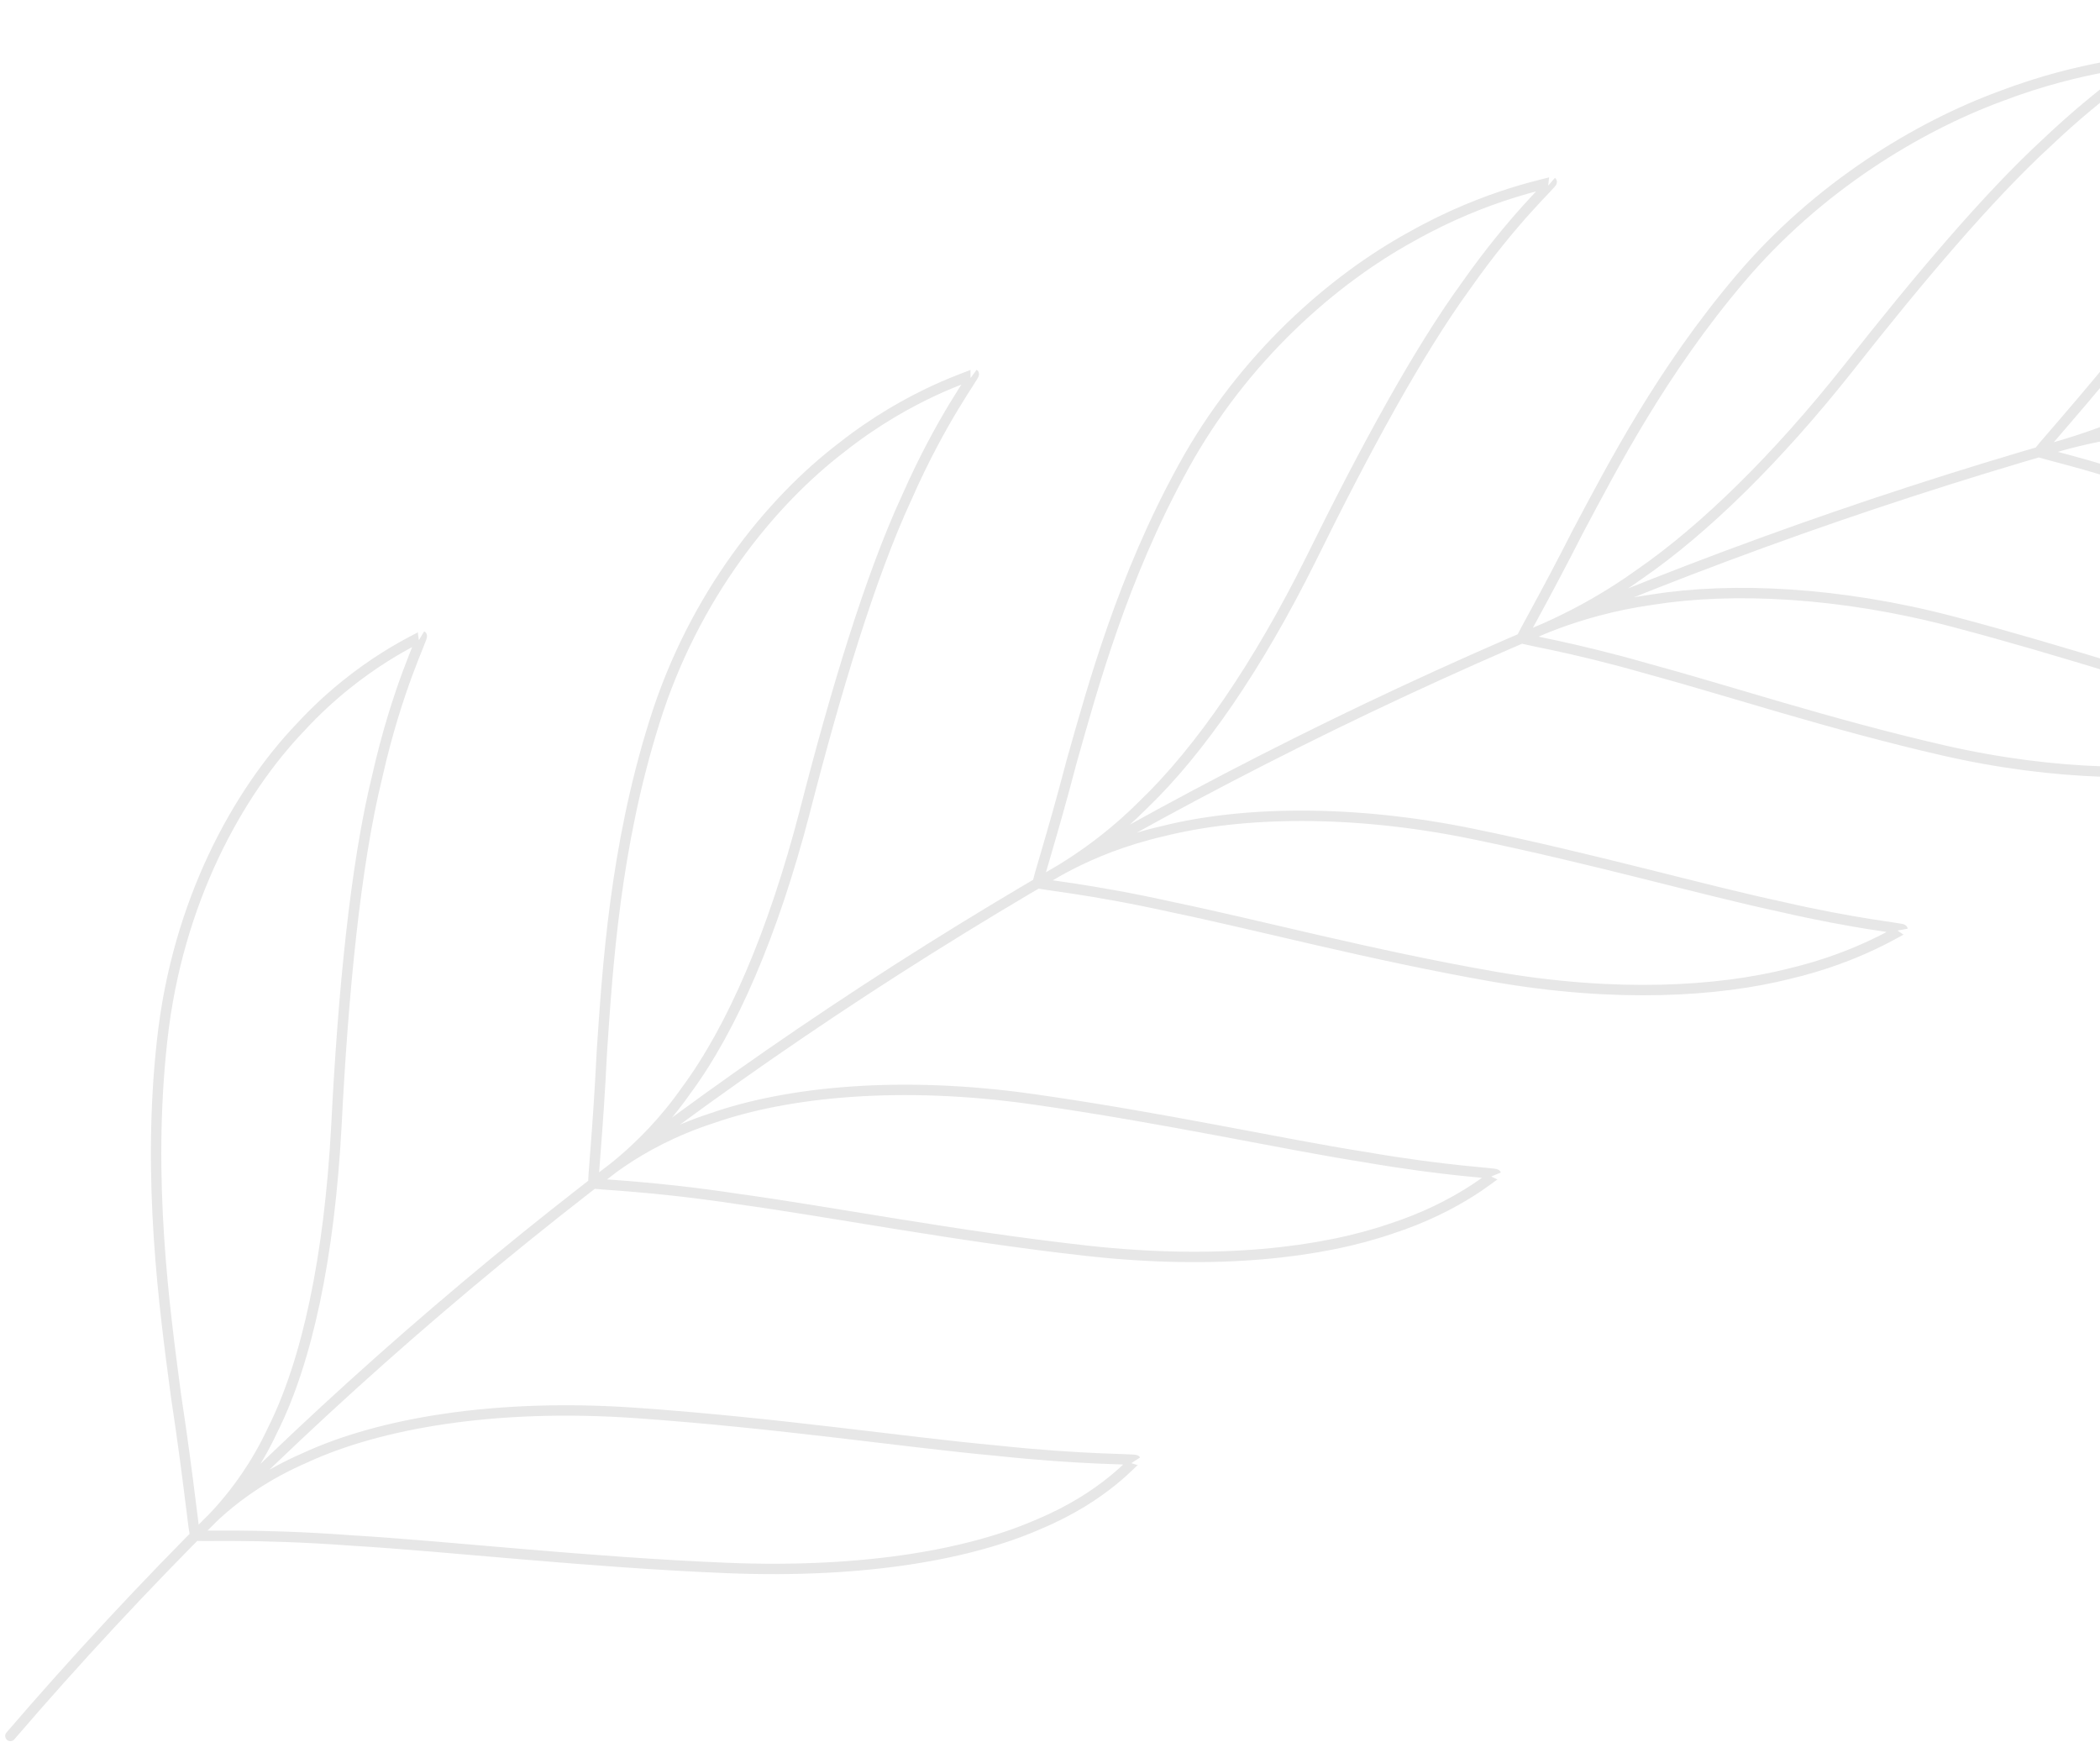
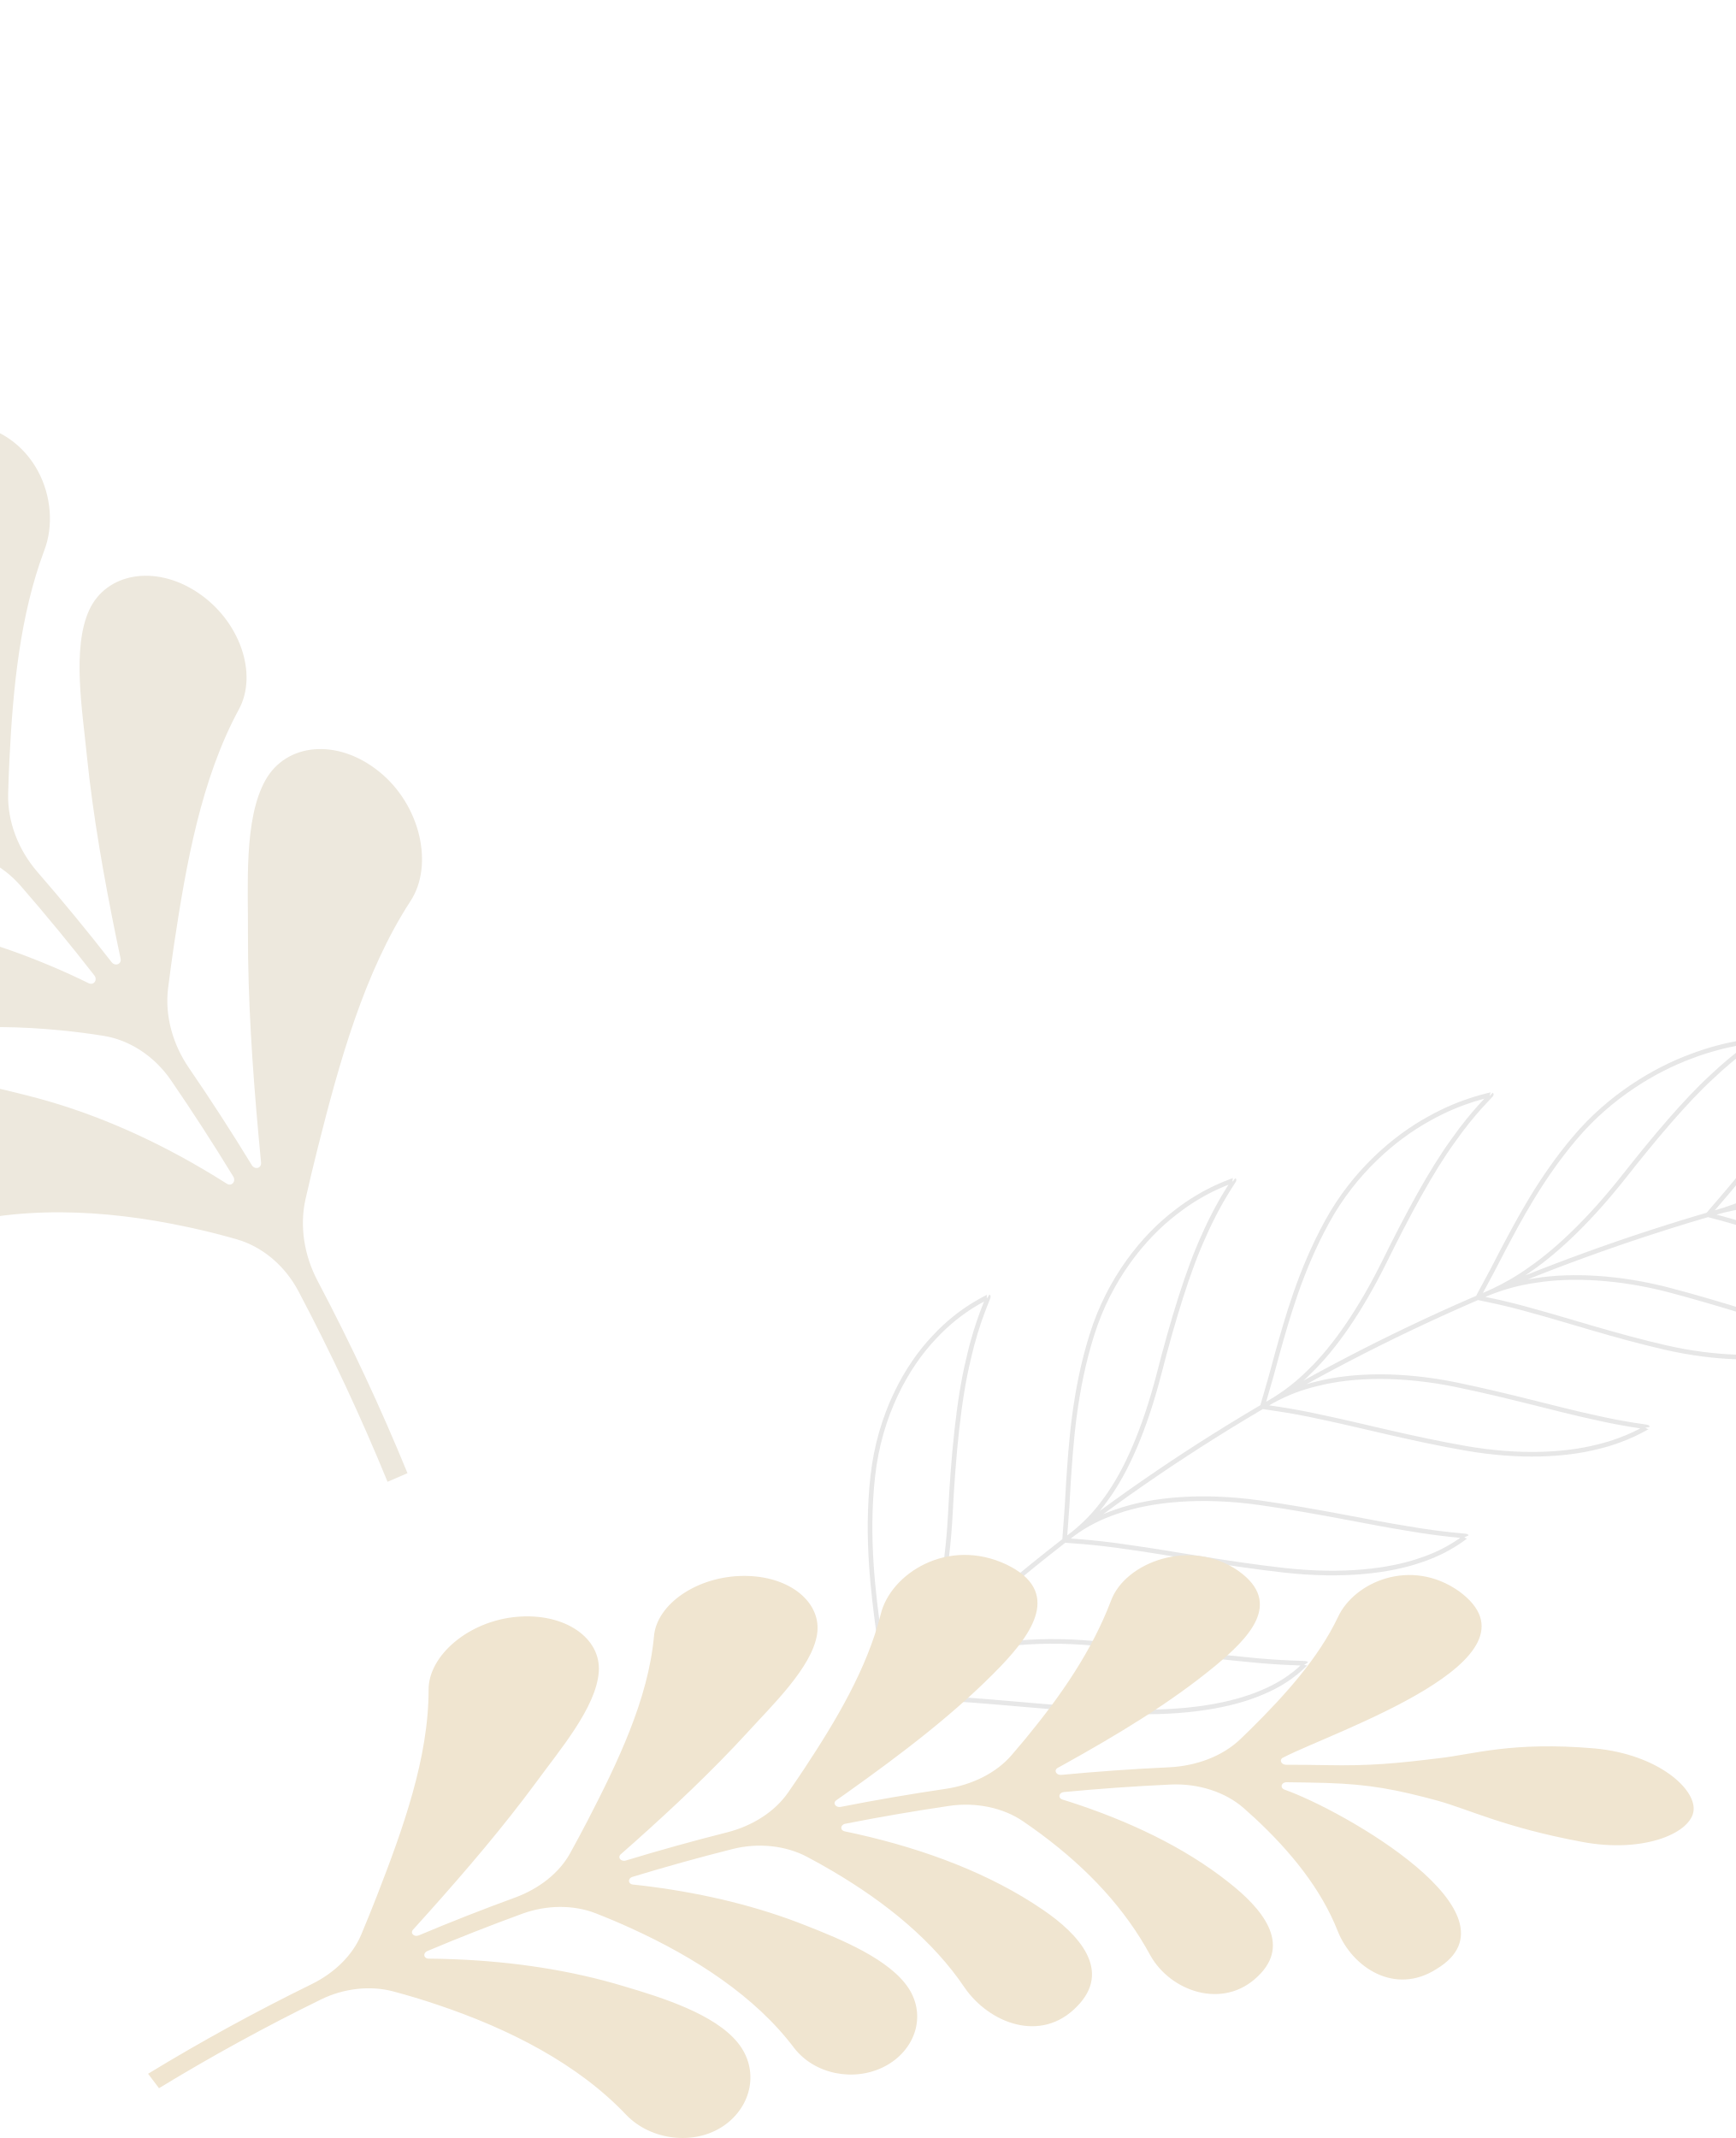
- <svg xmlns="http://www.w3.org/2000/svg" width="202" height="168" viewBox="0 0 202 168" fill="none">
-   <path d="M57.101 113.822C57.143 113.98 60.957 110.028 68.425 107.595C75.83 104.989 86.75 103.956 99.326 105.742C111.916 107.525 123.321 110.064 131.271 111.31C139.266 112.693 143.85 112.841 143.901 112.976C143.844 112.845 140.422 116.063 133.777 118.213C127.166 120.483 117.207 121.729 104.588 120.33C91.979 118.928 79.787 116.553 71.108 115.364C62.369 114.03 57.153 113.974 57.101 113.822ZM57.101 113.822C56.961 113.755 61.761 110.957 65.99 104.919C70.419 98.94 74.376 89.761 77.399 78.133C80.386 66.495 83.719 55.429 87.22 47.865C90.592 40.206 93.814 36.077 93.667 35.979C93.803 36.085 87.695 37.721 80.953 43.052C74.135 48.264 66.737 57.327 62.958 69.431C59.146 81.524 58.441 93.121 57.898 101.102C57.506 109.173 56.97 113.747 57.101 113.822ZM18.794 147.705C18.872 147.868 22.03 143.408 29.317 140.253C36.5 136.923 47.671 134.977 61.185 135.93C74.713 136.875 87.172 138.758 95.727 139.539C104.364 140.464 109.154 140.335 109.239 140.473C109.148 140.341 106.358 143.938 99.94 146.62C93.587 149.429 83.478 151.39 69.96 150.843C56.451 150.292 43.152 148.753 33.803 148.196C24.358 147.492 18.88 147.859 18.794 147.705ZM18.794 147.705C18.632 147.643 23.068 144.327 26.195 137.628C29.546 130.972 31.685 120.96 32.361 108.261C33.001 95.56 34.178 83.277 36.279 74.727C38.224 66.086 40.74 61.26 40.568 61.167C40.728 61.272 34.791 63.581 28.9 69.968C22.916 76.228 17.056 86.72 15.6 100.058C14.111 113.39 15.806 125.775 16.928 134.249C18.227 142.806 18.641 147.634 18.794 147.705ZM198.236 42.867C120.414 65.254 51.419 108.313 1 167M237.129 44.834C226.986 41.665 216.901 40.537 209.139 41.084C201.408 41.494 196.104 43.586 196.147 43.473C196.111 43.584 200.551 44.5 207.369 46.836C214.217 49.061 223.457 52.626 233.704 55.465C243.959 58.305 253.536 58.836 260.802 58.254C268.027 57.746 273.028 56.139 273 56.234C273.033 56.138 268.932 55.409 262.513 53.345C256.057 51.379 247.28 48.005 237.129 44.834ZM231.755 23.327C223.51 30.136 215.32 35.569 208.412 38.868C201.632 42.245 196.06 43.409 196.147 43.474C196.066 43.408 198.932 40.3 203.337 34.932C207.83 29.651 214.098 22.134 222.913 15.226C231.71 8.295 242.045 4.277 250.332 2.555C258.581 0.75 264.799 1.097 264.719 1C264.807 1.094 260.321 2.79 254.108 6.659C247.818 10.447 239.981 16.498 231.755 23.327ZM187.833 59.799C176.981 56.941 166.63 56.461 158.947 57.683C151.267 58.754 146.377 61.519 146.397 61.387C146.387 61.515 151.067 62.202 158.464 64.326C165.862 66.325 175.982 69.676 186.921 72.186C197.868 74.697 207.542 74.674 214.606 73.506C221.648 72.431 226.183 70.21 226.18 70.322C226.189 70.207 221.96 69.644 215.098 67.716C208.222 65.905 198.696 62.656 187.833 59.799ZM177.79 35.425C170.95 44.067 163.942 50.936 157.724 55.226C151.655 59.594 146.293 61.318 146.395 61.387C146.301 61.314 148.492 57.612 151.764 51.162C155.143 44.803 159.867 35.678 167.369 26.838C174.849 17.979 184.494 12.182 192.463 9.251C200.386 6.224 206.628 5.915 206.533 5.813C206.638 5.911 202.426 8.459 196.905 13.703C191.296 18.855 184.606 26.763 177.79 35.425ZM141.719 80.235C130.045 77.825 119.407 78.058 111.84 79.964C104.244 81.705 99.852 85.09 99.844 84.943C99.862 85.085 104.807 85.491 112.853 87.289C120.871 88.951 131.989 91.917 143.727 93.962C155.475 96.005 165.281 95.396 172.127 93.67C178.978 92.052 182.983 89.294 183.009 89.418C182.989 89.291 178.597 88.917 171.202 87.206C163.819 85.626 153.406 82.643 141.719 80.235ZM126.109 53.772C121.019 64.034 115.431 72.16 110.042 77.347C104.828 82.604 99.723 84.873 99.842 84.942C99.73 84.866 101.14 80.671 103.067 73.311C105.121 66.043 107.98 55.544 113.805 44.962C119.603 34.365 128.268 26.875 135.745 22.776C143.165 18.571 149.373 17.601 149.259 17.495C149.384 17.596 145.594 20.96 141.026 27.476C136.349 33.899 131.169 43.495 126.109 53.772Z" stroke="#E7E7E7" stroke-miterlimit="10" stroke-linecap="round" />
+ <svg xmlns="http://www.w3.org/2000/svg" width="375" height="462" viewBox="0 0 375 462" fill="none">
+   <path d="M230.101 332.822C230.143 332.98 233.957 329.028 241.425 326.595C248.83 323.989 259.75 322.956 272.326 324.742C284.916 326.525 296.321 329.064 304.271 330.31C312.266 331.693 316.85 331.841 316.901 331.976C316.844 331.845 313.422 335.063 306.777 337.213C300.166 339.483 290.207 340.729 277.588 339.33C264.979 337.928 252.787 335.553 244.108 334.364C235.369 333.03 230.153 332.974 230.101 332.822ZM230.101 332.822C229.961 332.755 234.76 329.957 238.99 323.919C243.419 317.94 247.376 308.761 250.399 297.133C253.386 285.495 256.719 274.429 260.22 266.865C263.592 259.206 266.814 255.077 266.667 254.979C266.803 255.085 260.695 256.721 253.952 262.052C247.135 267.264 239.737 276.327 235.958 288.431C232.146 300.524 231.441 312.121 230.898 320.102C230.506 328.173 229.97 332.747 230.101 332.822ZM191.794 366.705C191.872 366.868 195.03 362.408 202.317 359.253C209.5 355.923 220.671 353.977 234.185 354.93C247.713 355.875 260.172 357.758 268.727 358.539C277.364 359.464 282.154 359.335 282.239 359.473C282.148 359.341 279.358 362.938 272.94 365.62C266.586 368.429 256.478 370.39 242.96 369.843C229.451 369.292 216.152 367.753 206.803 367.196C197.358 366.492 191.88 366.859 191.794 366.705ZM191.794 366.705C191.632 366.643 196.068 363.327 199.195 356.628C202.546 349.972 204.685 339.96 205.361 327.261C206.001 314.56 207.178 302.277 209.279 293.727C211.224 285.086 213.74 280.26 213.568 280.167C213.728 280.272 207.791 282.581 201.9 288.968C195.917 295.228 190.056 305.72 188.6 319.058C187.111 332.39 188.806 344.775 189.928 353.249C191.227 361.806 191.641 366.634 191.794 366.705ZM371.236 261.867C293.414 284.254 224.42 327.313 174 386M410.129 263.834C399.986 260.665 389.901 259.537 382.139 260.083C374.408 260.494 369.104 262.586 369.147 262.473C369.111 262.584 373.551 263.5 380.369 265.836C387.217 268.061 396.457 271.625 406.704 274.465C416.959 277.305 426.536 277.836 433.802 277.254C441.027 276.747 446.028 275.139 446 275.234C446.033 275.137 441.932 274.409 435.513 272.345C429.057 270.379 420.28 267.005 410.129 263.834ZM404.755 242.327C396.51 249.136 388.32 254.569 381.412 257.868C374.632 261.245 369.06 262.409 369.147 262.474C369.066 262.408 371.932 259.3 376.337 253.932C380.83 248.651 387.098 241.134 395.913 234.226C404.71 227.295 415.045 223.277 423.332 221.555C431.581 219.75 437.799 220.097 437.719 220C437.807 220.094 433.321 221.79 427.108 225.659C420.818 229.447 412.981 235.498 404.755 242.327ZM360.833 278.799C349.981 275.941 339.63 275.461 331.947 276.683C324.267 277.753 319.377 280.519 319.397 280.387C319.387 280.515 324.067 281.202 331.464 283.326C338.862 285.325 348.982 288.676 359.921 291.186C370.868 293.697 380.542 293.674 387.606 292.506C394.648 291.431 399.183 289.211 399.18 289.322C399.189 289.207 394.96 288.644 388.098 286.716C381.222 284.905 371.696 281.656 360.833 278.799ZM350.79 254.424C343.95 263.067 336.942 269.936 330.724 274.226C324.655 278.594 319.293 280.318 319.395 280.387C319.301 280.314 321.492 276.612 324.764 270.162C328.143 263.803 332.867 254.678 340.369 245.838C347.849 236.979 357.494 231.182 365.463 228.251C373.386 225.224 379.628 224.915 379.533 224.813C379.638 224.911 375.426 227.459 369.905 232.702C364.296 237.855 357.606 245.763 350.79 254.424ZM314.719 299.235C303.045 296.825 292.407 297.058 284.84 298.964C277.244 300.705 272.852 304.09 272.844 303.943C272.862 304.085 277.807 304.491 285.853 306.289C293.871 307.951 304.989 310.917 316.727 312.962C328.475 315.005 338.281 314.396 345.127 312.67C351.978 311.052 355.983 308.294 356.009 308.418C355.989 308.291 351.597 307.917 344.202 306.206C336.819 304.626 326.406 301.643 314.719 299.235ZM299.109 272.772C294.019 283.034 288.431 291.16 283.042 296.347C277.828 301.604 272.723 303.873 272.842 303.942C272.73 303.866 274.14 299.671 276.067 292.311C278.121 285.043 280.98 274.544 286.805 263.962C292.603 253.365 301.268 245.875 308.745 241.776C316.165 237.571 322.373 236.601 322.259 236.495C322.384 236.595 318.594 239.961 314.026 246.476C309.349 252.899 304.169 262.495 299.109 272.772Z" stroke="#E7E7E7" stroke-miterlimit="10" stroke-linecap="round" />
+   <path d="M34.361 451.236C45.723 444.315 57.406 437.921 69.364 432.062C74.303 429.64 80.032 429.005 85.012 430.331C88.217 431.189 91.377 432.139 94.437 433.176C110.156 438.434 124.97 446.056 135.346 457.024C140.632 462.496 149.944 463.683 156.266 459.443C162.535 455.216 164.167 447.21 159.407 441.376C154.388 435.199 143.088 431.657 134.891 429.229C123.328 425.731 110.85 423.862 98.032 423.37C96.236 423.296 94.437 423.256 92.642 423.241C91.538 423.233 91.319 422.036 92.35 421.6C99.123 418.745 105.972 416.054 112.889 413.528C118.109 411.618 123.933 411.573 128.723 413.444C131.322 414.456 133.871 415.537 136.34 416.664C150.286 423.012 163.206 431.411 171.587 442.511C175.964 448.227 184.533 449.963 191.14 446.553C197.737 443.137 200.255 435.653 196.353 429.653C192.301 423.399 181.699 419.045 174.179 416.101C163.852 411.986 152.552 409.262 140.846 407.712C139.493 407.535 138.14 407.373 136.781 407.232C135.686 407.115 135.606 405.898 136.681 405.57C143.82 403.397 151.022 401.394 158.276 399.563C163.834 398.157 169.763 398.79 174.374 401.23C176.301 402.246 178.191 403.302 180.012 404.378C191.542 411.178 201.678 419.427 208.47 429.535C213.737 437.152 224.911 441.608 232.681 433.629C240.428 425.846 233.092 417.923 225.367 412.682C214.03 404.912 200.008 399.653 185.294 396.33C184.388 396.128 183.482 395.929 182.566 395.741C181.492 395.524 181.567 394.309 182.676 394.091C190.107 392.63 197.586 391.345 205.104 390.237C210.869 389.385 216.771 390.612 221.078 393.562C222.442 394.491 223.782 395.445 225.084 396.413C235.191 403.952 243.134 412.476 248.574 422.522C252.938 430.349 264.308 434.353 271.807 427.077C279.294 419.944 272.481 412.235 265.553 406.788C255.932 399.14 243.841 393.441 231.01 389.306C230.55 389.16 230.079 389.017 229.617 388.873C228.561 388.546 228.78 387.348 229.913 387.242C237.555 386.52 245.228 385.979 252.924 385.621C258.925 385.337 264.792 387.227 268.759 390.711C269.577 391.423 270.373 392.145 271.155 392.869C279.008 400.171 285.577 408.322 289.123 417.402C292.249 425.097 301.393 431.279 310.462 425.461C329.87 413.7 290.161 391.148 277.588 386.725C277.575 386.72 277.562 386.715 277.548 386.709C276.531 386.281 276.893 385.11 278.051 385.123C280.878 385.15 283.705 385.201 286.535 385.276C296.013 385.56 301.868 386.729 310.675 389.111C317.607 391.055 325.152 394.887 341.798 397.997C354.738 400.474 364.931 396.369 365.921 391.603C366.911 386.875 358.495 379.079 344.53 377.812C326.731 376.283 318.389 379.087 311.175 379.904C301.98 381.036 296.084 381.625 286.512 381.427C283.656 381.376 280.801 381.349 277.95 381.347C276.784 381.349 276.34 380.177 277.349 379.756C277.362 379.751 277.376 379.746 277.388 379.741C288.107 374.201 335.297 358.492 315.28 343.844C304.821 336.481 292.609 341.888 289.13 349.436C284.906 358.294 277.809 366.176 270.281 373.636C269.529 374.375 268.772 375.116 267.998 375.851C264.238 379.441 258.634 381.611 252.589 381.895C244.822 382.257 237.078 382.803 229.365 383.532C228.223 383.641 227.646 382.523 228.593 382.003C229.006 381.775 229.431 381.546 229.846 381.32C241.375 374.907 252.871 368.021 262.657 359.935C269.538 354.176 277.511 346.481 267.605 339.45C257.354 332.279 243.141 337.541 240.072 345.926C236.013 356.582 229.471 366.16 221.682 375.625C220.676 376.841 219.648 378.057 218.609 379.264C215.319 383.083 210.134 385.698 204.326 386.557C196.739 387.675 189.19 388.972 181.69 390.447C180.572 390.667 179.868 389.61 180.734 389.006C181.474 388.491 182.206 387.973 182.939 387.456C194.828 378.997 206.672 370.036 216.395 359.908C222.85 353.095 229.626 343.9 217.444 338.054C204.788 332.124 192.402 340.052 190.305 348.89C187.357 360.537 180.797 371.62 173.728 382.311C172.607 384 171.446 385.708 170.267 387.402C167.436 391.466 162.663 394.553 157.064 395.969C149.742 397.818 142.474 399.839 135.269 402.031C134.186 402.361 133.369 401.373 134.156 400.679C135.138 399.822 136.112 398.957 137.09 398.089C145.528 390.55 153.8 382.778 161.331 374.575C166.744 368.601 175.363 360.43 176.552 353.245C177.698 346.34 170.711 340.475 160.683 340.537C150.661 340.59 141.879 346.639 141.317 353.639C140.063 367.18 133.521 380.774 126.86 393.647C125.67 395.927 124.439 398.226 123.177 400.509C120.846 404.719 116.515 408.136 111.256 410.061C104.275 412.61 97.362 415.326 90.526 418.207C89.487 418.645 88.562 417.748 89.263 416.976C90.404 415.72 91.547 414.454 92.684 413.176C100.819 404.078 108.76 394.769 115.895 385.093C120.881 378.232 128.841 368.975 129.394 361.27C129.924 353.978 122.119 348.476 111.703 349.379C101.223 350.285 92.55 357.795 92.618 365.179C92.613 379.861 87.118 395.091 81.483 409.597C80.383 412.428 79.22 415.28 78.033 418.116C76.17 422.518 72.305 426.326 67.328 428.768C55.259 434.681 43.469 441.134 32 448.119C32.787 449.159 33.574 450.198 34.361 451.236Z" fill="#F0E5D0" />
+   <path d="M83.747 320.201C77.975 306.103 71.547 292.369 64.498 279.032C61.589 273.52 56.728 269.415 51.221 267.82C47.673 266.8 44.105 265.902 40.569 265.157C22.453 261.253 3.558 260.38 -13.52 265.688C-22.142 268.27 -31.557 263.931 -34.503 255.678C-37.409 247.471 -33.449 238.073 -25.066 234.793C-16.21 231.309 -3.35 234.365 5.884 236.73C18.957 239.99 31.764 245.512 43.944 252.686C45.654 253.687 47.344 254.724 49.013 255.786C50.038 256.44 51.059 255.312 50.404 254.234C46.095 247.167 41.604 240.228 36.938 233.421C33.418 228.28 28.067 224.737 22.363 223.832C19.27 223.335 16.177 222.942 13.125 222.646C-4.096 220.954 -21.771 222.033 -37.096 228.678C-45.045 232.062 -54.148 228.746 -57.925 221.195C-61.688 213.644 -58.904 204.262 -51.2 200.294C-43.185 196.148 -30.415 197.931 -21.454 199.348C-9.102 201.217 3.201 205.134 15.075 210.528C16.447 211.154 17.808 211.795 19.16 212.462C20.251 212.996 21.157 211.764 20.387 210.774C15.274 204.206 9.988 197.777 4.535 191.498C0.36 186.685 -5.551 183.792 -11.479 183.591C-13.953 183.504 -16.42 183.48 -18.838 183.519C-34.137 183.751 -49.136 186.344 -62.316 192.899C-72.385 197.748 -85.754 195.729 -87.484 182.675C-89.327 169.841 -77.137 165.911 -66.42 165.035C-50.638 163.667 -34.089 166.55 -18.223 171.885C-17.248 172.216 -16.274 172.551 -15.3 172.903C-14.159 173.319 -13.398 171.997 -14.274 171.102C-20.143 165.106 -26.176 159.267 -32.367 153.59C-37.112 149.235 -43.404 146.984 -49.398 147.501C-51.293 147.66 -53.183 147.859 -55.047 148.096C-69.535 149.959 -82.697 154.156 -94.585 161.457C-103.963 167.07 -117.203 164.458 -119.163 152.306C-121.211 140.312 -109.65 136.293 -99.528 134.722C-85.414 132.453 -70.35 133.714 -55.669 137.065C-55.144 137.188 -54.611 137.32 -54.086 137.446C-52.887 137.736 -52.272 136.344 -53.246 135.553C-59.814 130.207 -66.535 125.035 -73.401 120.039C-78.753 116.14 -85.466 114.607 -91.51 115.89C-92.753 116.148 -93.981 116.429 -95.198 116.722C-107.442 119.689 -119.079 124.319 -128.557 131.74C-136.7 137.956 -149.373 138.971 -153.779 127.41C-163.68 103.395 -111.586 103.506 -96.947 106.4C-96.931 106.403 -96.916 106.405 -96.899 106.407C-95.666 106.567 -95.202 105.119 -96.28 104.437C-98.91 102.769 -101.558 101.127 -104.224 99.508C-113.176 94.118 -119.385 91.835 -129.15 89.054C-136.883 86.939 -146.472 86.442 -163.978 79.723C-177.627 74.563 -184.242 64.129 -181.902 58.523C-179.588 52.957 -166.487 49.808 -152.716 56.856C-135.225 65.929 -129.432 73.883 -123.323 79.072C-115.6 85.78 -110.554 89.937 -101.575 95.474C-98.901 97.134 -96.244 98.818 -93.608 100.527C-92.532 101.229 -91.322 100.263 -91.966 99.214C-91.975 99.201 -91.984 99.188 -91.993 99.175C-98.114 86.917 -130.99 42.078 -102.49 38.686C-87.797 37.218 -80.205 50.232 -82.145 60.258C-84.291 72.109 -83.117 84.657 -81.256 97.019C-81.065 98.248 -80.872 99.482 -80.659 100.719C-79.635 106.751 -75.94 112.396 -70.548 116.323C-63.618 121.364 -56.835 126.585 -50.206 131.98C-49.225 132.78 -47.928 131.95 -48.447 130.835C-48.674 130.347 -48.91 129.852 -49.139 129.365C-55.413 115.703 -61.333 101.562 -64.853 87.186C-67.278 77 -69.39 64.123 -55.435 62.674C-41.065 61.284 -31.526 75.346 -34.416 86.006C-37.943 99.649 -38.439 113.647 -37.706 128.274C-37.607 130.157 -37.488 132.053 -37.352 133.945C-36.919 139.936 -33.914 145.798 -29.134 150.187C-22.887 155.915 -16.798 161.809 -10.875 167.861C-9.992 168.764 -8.619 168.074 -9.008 166.919C-9.339 165.934 -9.661 164.949 -9.985 163.966C-15.195 147.935 -20.019 131.405 -22.086 114.919C-23.398 103.88 -23.38 90.143 -8.131 91.306C7.615 92.664 13.645 108.434 9.546 118.987C4.317 133.005 2.808 148.597 2.039 164.083C1.922 166.532 1.828 169.024 1.76 171.514C1.601 177.486 3.903 183.597 8.109 188.446C13.612 194.784 18.948 201.27 24.109 207.9C24.884 208.897 26.314 208.348 26.062 207.146C25.739 205.656 25.43 204.161 25.119 202.661C22.47 189.67 20.134 176.532 18.778 163.386C17.857 153.855 15.472 140.09 19.281 131.82C22.938 123.871 33.399 121.896 42.623 127.978C51.848 134.049 55.832 145.679 51.57 153.379C43.481 168.371 40.242 186.593 37.605 204.129C37.148 207.241 36.716 210.397 36.322 213.555C35.601 219.382 37.269 225.574 40.814 230.754C45.524 237.625 50.057 244.629 54.406 251.761C55.067 252.845 56.534 252.457 56.414 251.225C56.217 249.219 56.025 247.201 55.848 245.175C54.545 230.726 53.564 216.171 53.58 201.713C53.658 191.506 52.624 176.993 57.376 168.559C61.867 160.571 72.837 159.469 81.844 166.67C90.909 173.911 93.795 187.013 88.689 194.738C78.666 210.182 73.342 229.496 68.643 248.132C67.725 251.771 66.852 255.468 66.012 259.162C64.728 264.91 65.698 271.234 68.63 276.788C75.744 290.249 82.231 304.111 88.058 318.339C86.621 318.96 85.183 319.581 83.747 320.201Z" fill="#EDE8DD" />
</svg>
